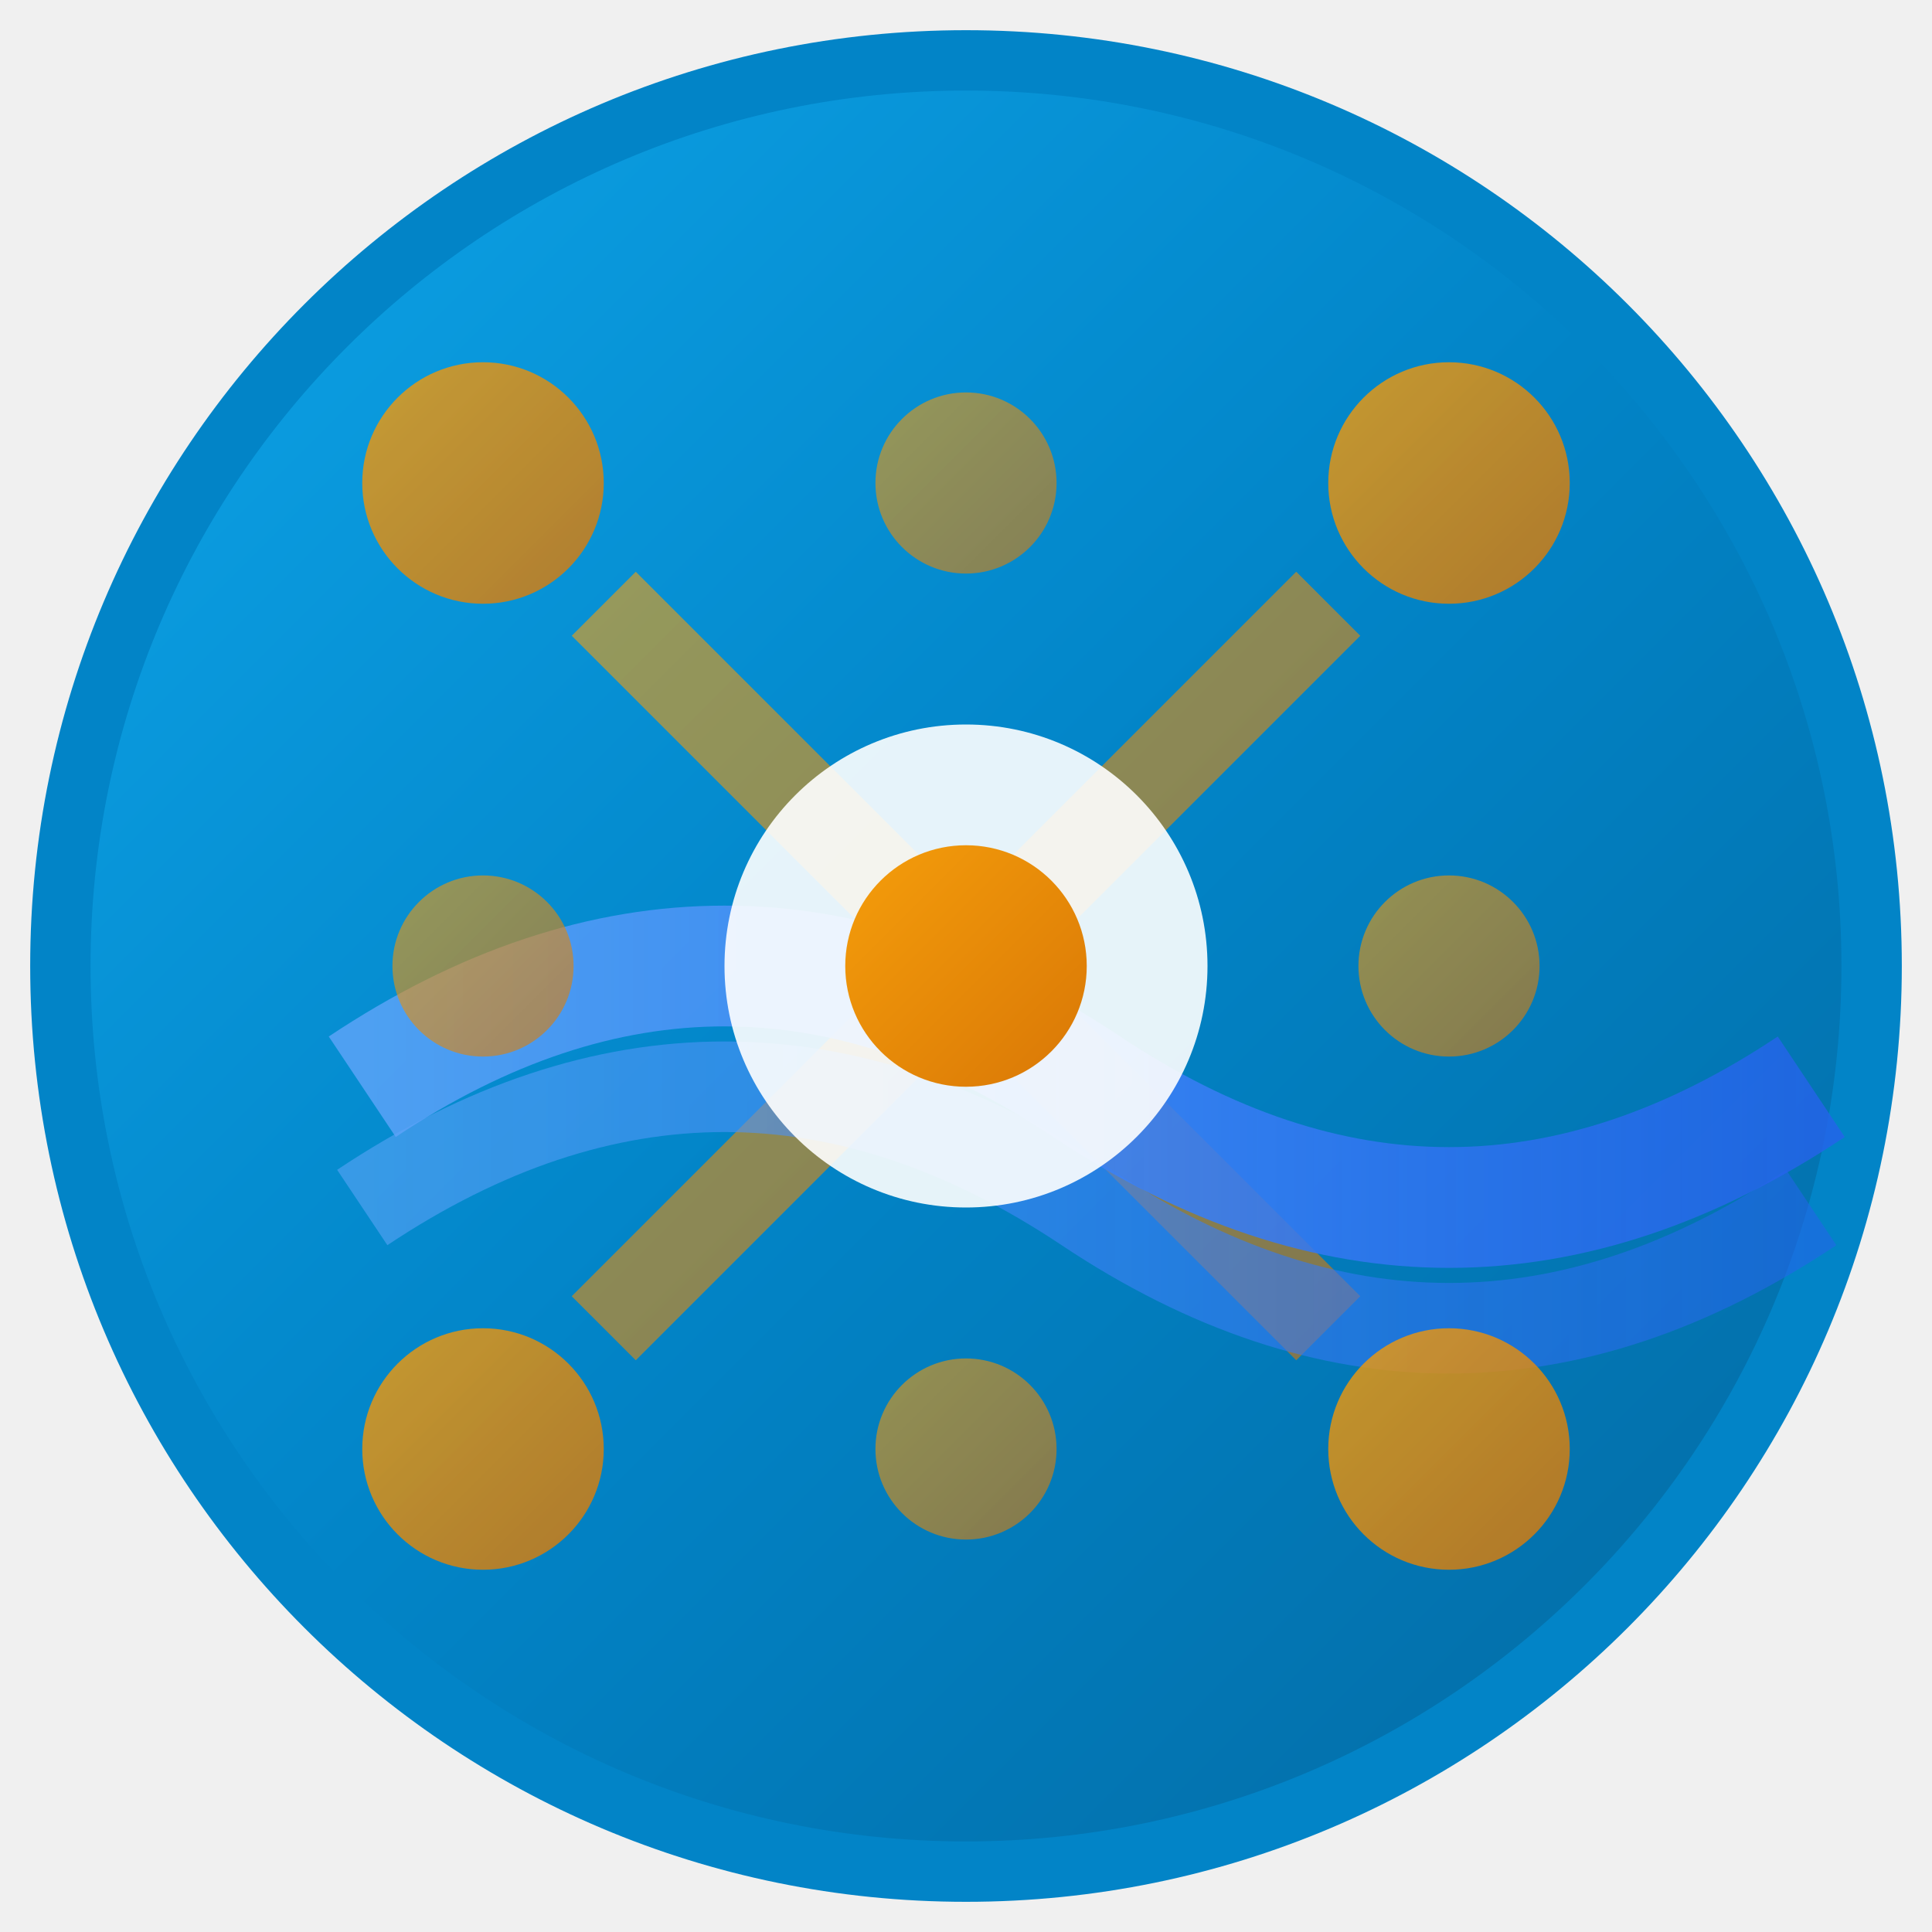
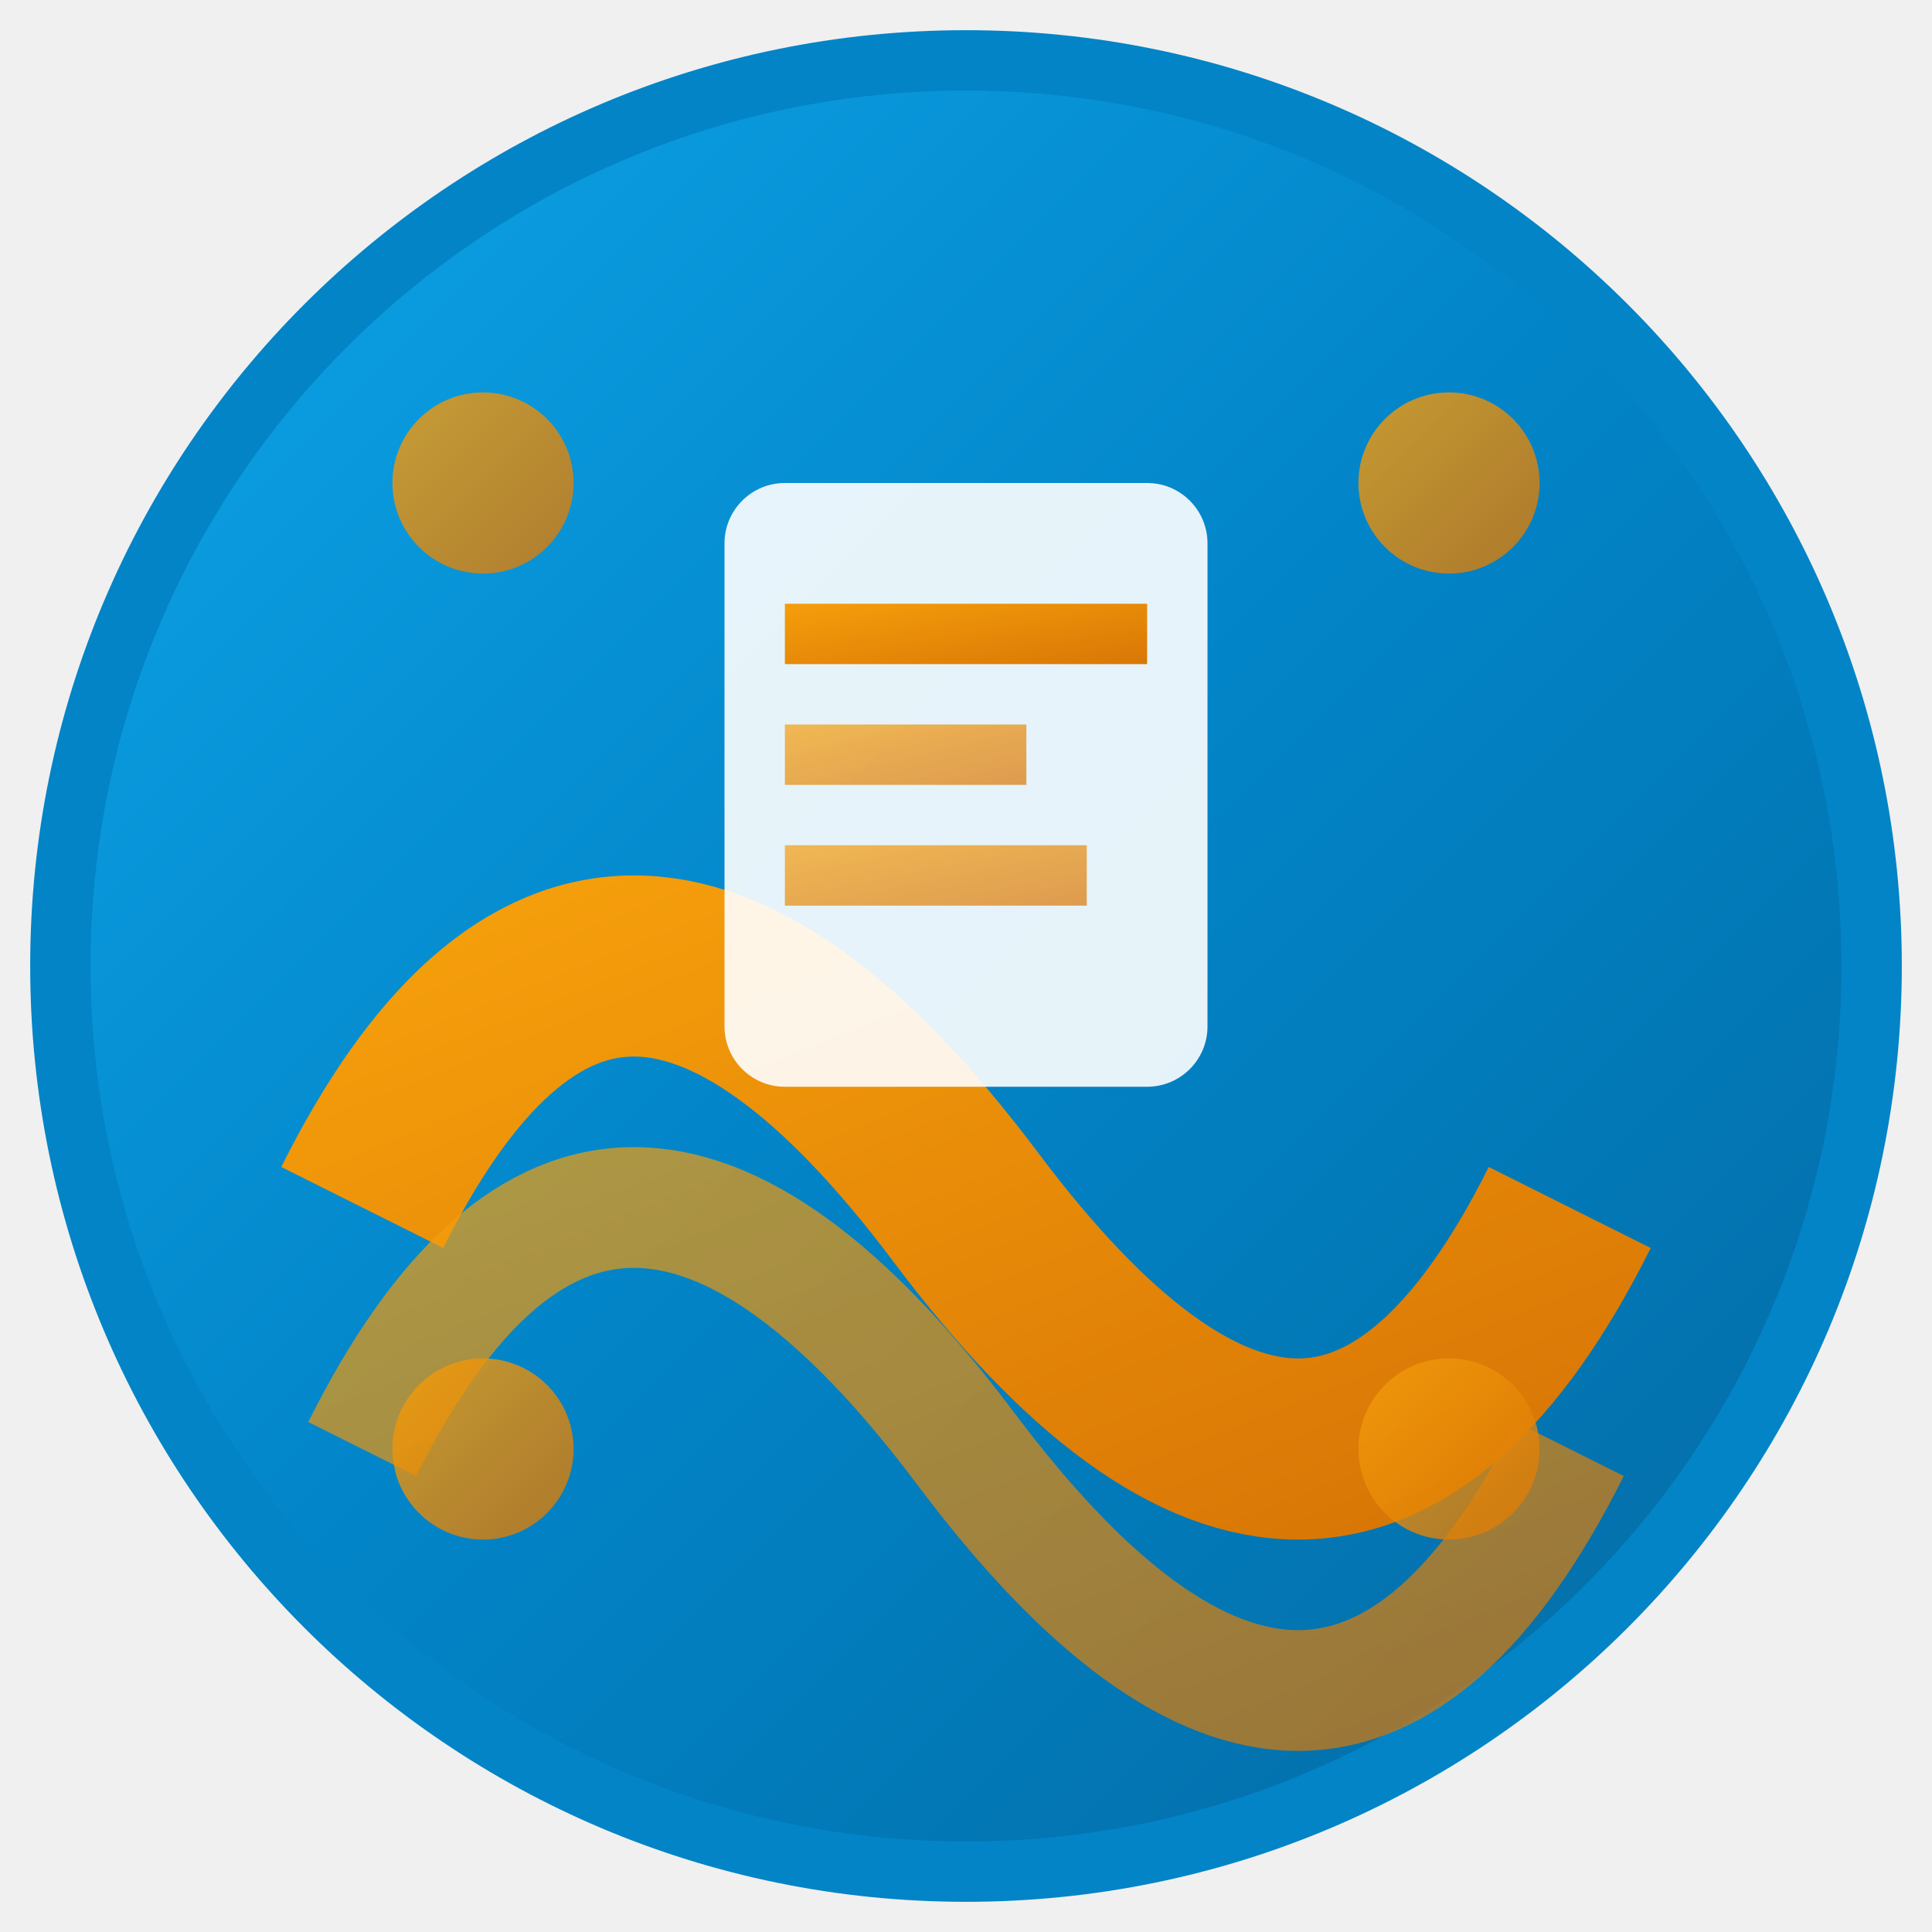
<svg xmlns="http://www.w3.org/2000/svg" width="32" height="32" viewBox="0 0 32 32" fill="none">
  <defs>
    <linearGradient id="oceanGradient" x1="0%" y1="0%" x2="100%" y2="100%">
      <stop offset="0%" style="stop-color:#0EA5E9;stop-opacity:1" />
      <stop offset="50%" style="stop-color:#0284C7;stop-opacity:1" />
      <stop offset="100%" style="stop-color:#0369A1;stop-opacity:1" />
    </linearGradient>
    <linearGradient id="goldGradient" x1="0%" y1="0%" x2="100%" y2="100%">
      <stop offset="0%" style="stop-color:#F59E0B;stop-opacity:1" />
      <stop offset="100%" style="stop-color:#D97706;stop-opacity:1" />
    </linearGradient>
-     <linearGradient id="waveGradient" x1="0%" y1="0%" x2="100%" y2="0%">
-       <stop offset="0%" style="stop-color:#60A5FA;stop-opacity:0.8" />
-       <stop offset="50%" style="stop-color:#3B82F6;stop-opacity:0.9" />
-       <stop offset="100%" style="stop-color:#2563EB;stop-opacity:0.8" />
-     </linearGradient>
  </defs>
  <circle cx="16" cy="16" r="15" fill="url(#oceanGradient)" stroke="#0284C7" stroke-width="1" />
-   <path d="M8 16 L24 16" stroke="url(#goldGradient)" stroke-width="2" opacity="0.8" />
-   <path d="M16 8 L16 24" stroke="url(#goldGradient)" stroke-width="2" opacity="0.8" />
-   <path d="M10 10 L22 22" stroke="url(#goldGradient)" stroke-width="1.5" opacity="0.6" />
-   <path d="M22 10 L10 22" stroke="url(#goldGradient)" stroke-width="1.5" opacity="0.6" />
-   <path d="M6 18 Q12 14, 18 18 T30 18" stroke="url(#waveGradient)" stroke-width="2" fill="none" />
-   <path d="M6 20 Q12 16, 18 20 T30 20" stroke="url(#waveGradient)" stroke-width="1.5" fill="none" opacity="0.7" />
-   <circle cx="16" cy="16" r="4" fill="white" opacity="0.9" />
-   <circle cx="16" cy="16" r="2" fill="url(#goldGradient)" />
-   <circle cx="8" cy="8" r="2" fill="url(#goldGradient)" opacity="0.8" />
-   <circle cx="24" cy="8" r="2" fill="url(#goldGradient)" opacity="0.8" />
-   <circle cx="8" cy="24" r="2" fill="url(#goldGradient)" opacity="0.8" />
-   <circle cx="24" cy="24" r="2" fill="url(#goldGradient)" opacity="0.8" />
-   <circle cx="8" cy="16" r="1.5" fill="url(#goldGradient)" opacity="0.6" />
-   <circle cx="24" cy="16" r="1.5" fill="url(#goldGradient)" opacity="0.6" />
-   <circle cx="16" cy="8" r="1.5" fill="url(#goldGradient)" opacity="0.6" />
-   <circle cx="16" cy="24" r="1.5" fill="url(#goldGradient)" opacity="0.6" />
+   <path d="M6 20 Q10 12, 16 20 T26 20" stroke="url(#goldGradient)" stroke-width="3" fill="none" />
+   <path d="M6 24 Q10 16, 16 24 T26 24" stroke="url(#goldGradient)" stroke-width="2" fill="none" opacity="0.7" />
+   <rect x="12" y="8" width="8" height="10" rx="1" fill="white" opacity="0.9" />
+   <rect x="13" y="10" width="6" height="1" fill="url(#goldGradient)" />
+   <rect x="13" y="12" width="4" height="1" fill="url(#goldGradient)" opacity="0.7" />
+   <rect x="13" y="14" width="5" height="1" fill="url(#goldGradient)" opacity="0.7" />
+   <circle cx="8" cy="8" r="1.5" fill="url(#goldGradient)" opacity="0.8" />
+   <circle cx="24" cy="8" r="1.5" fill="url(#goldGradient)" opacity="0.8" />
+   <circle cx="8" cy="24" r="1.5" fill="url(#goldGradient)" opacity="0.8" />
+   <circle cx="24" cy="24" r="1.5" fill="url(#goldGradient)" opacity="0.8" />
</svg>
